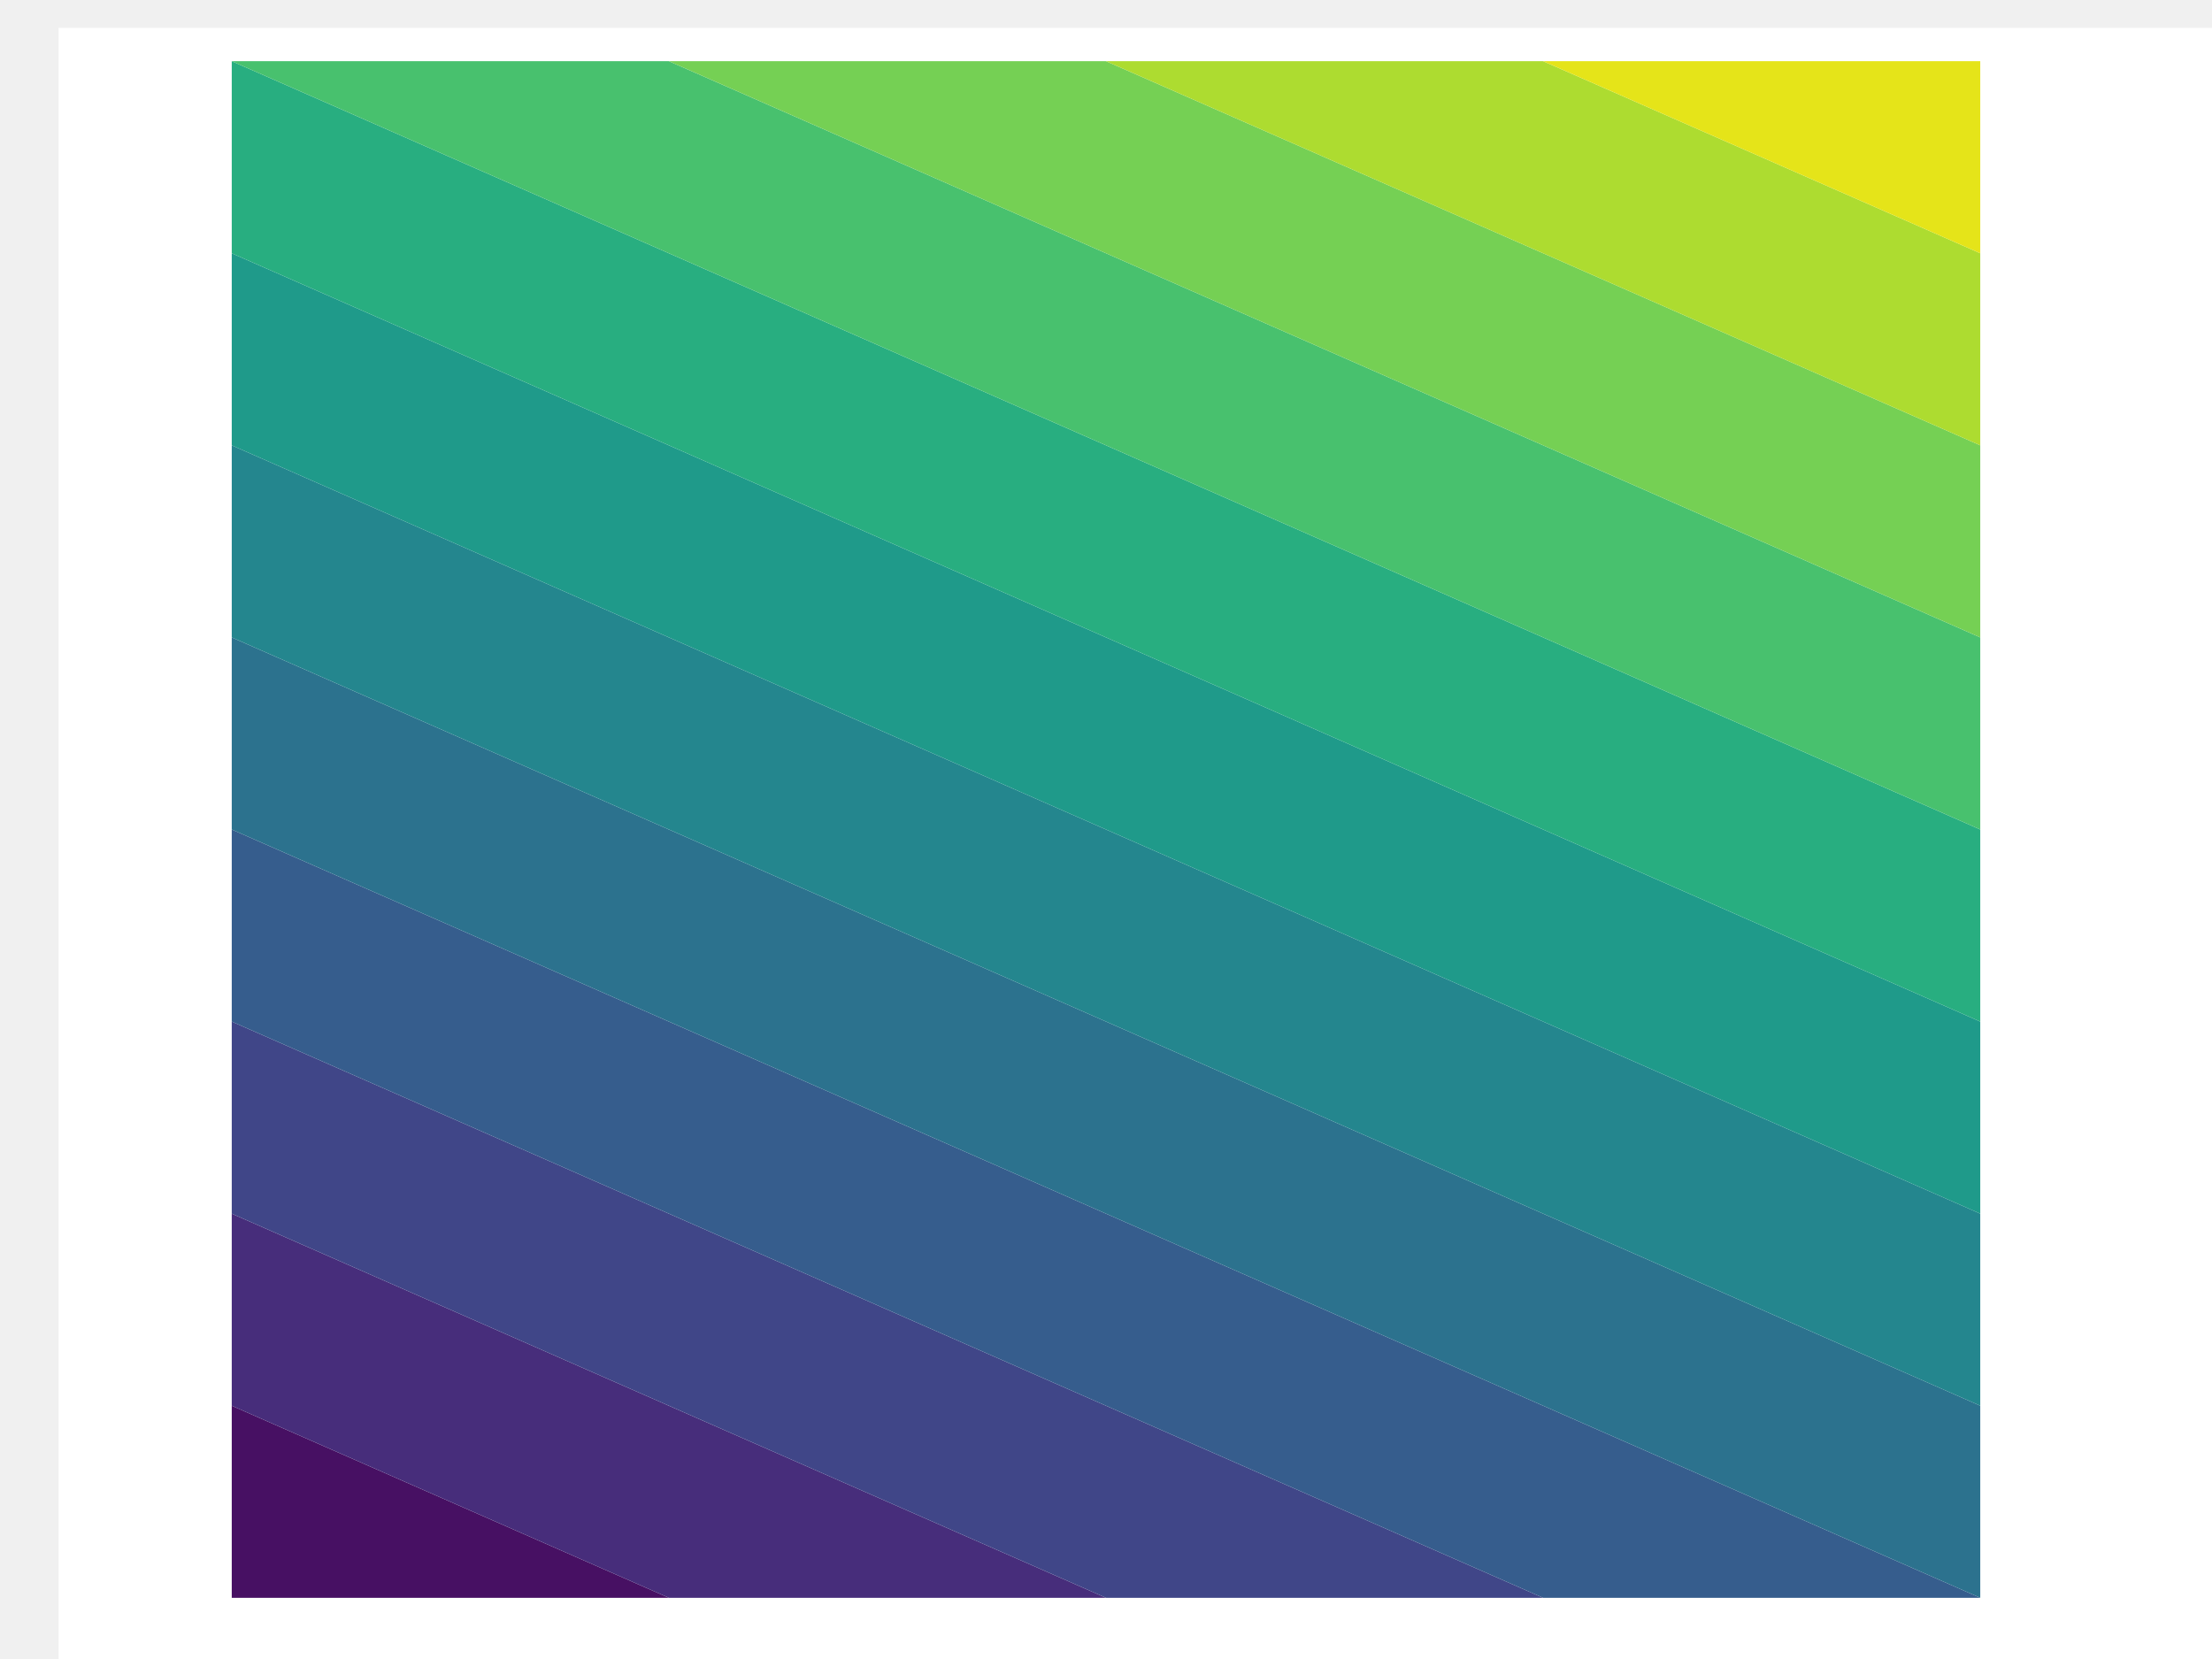
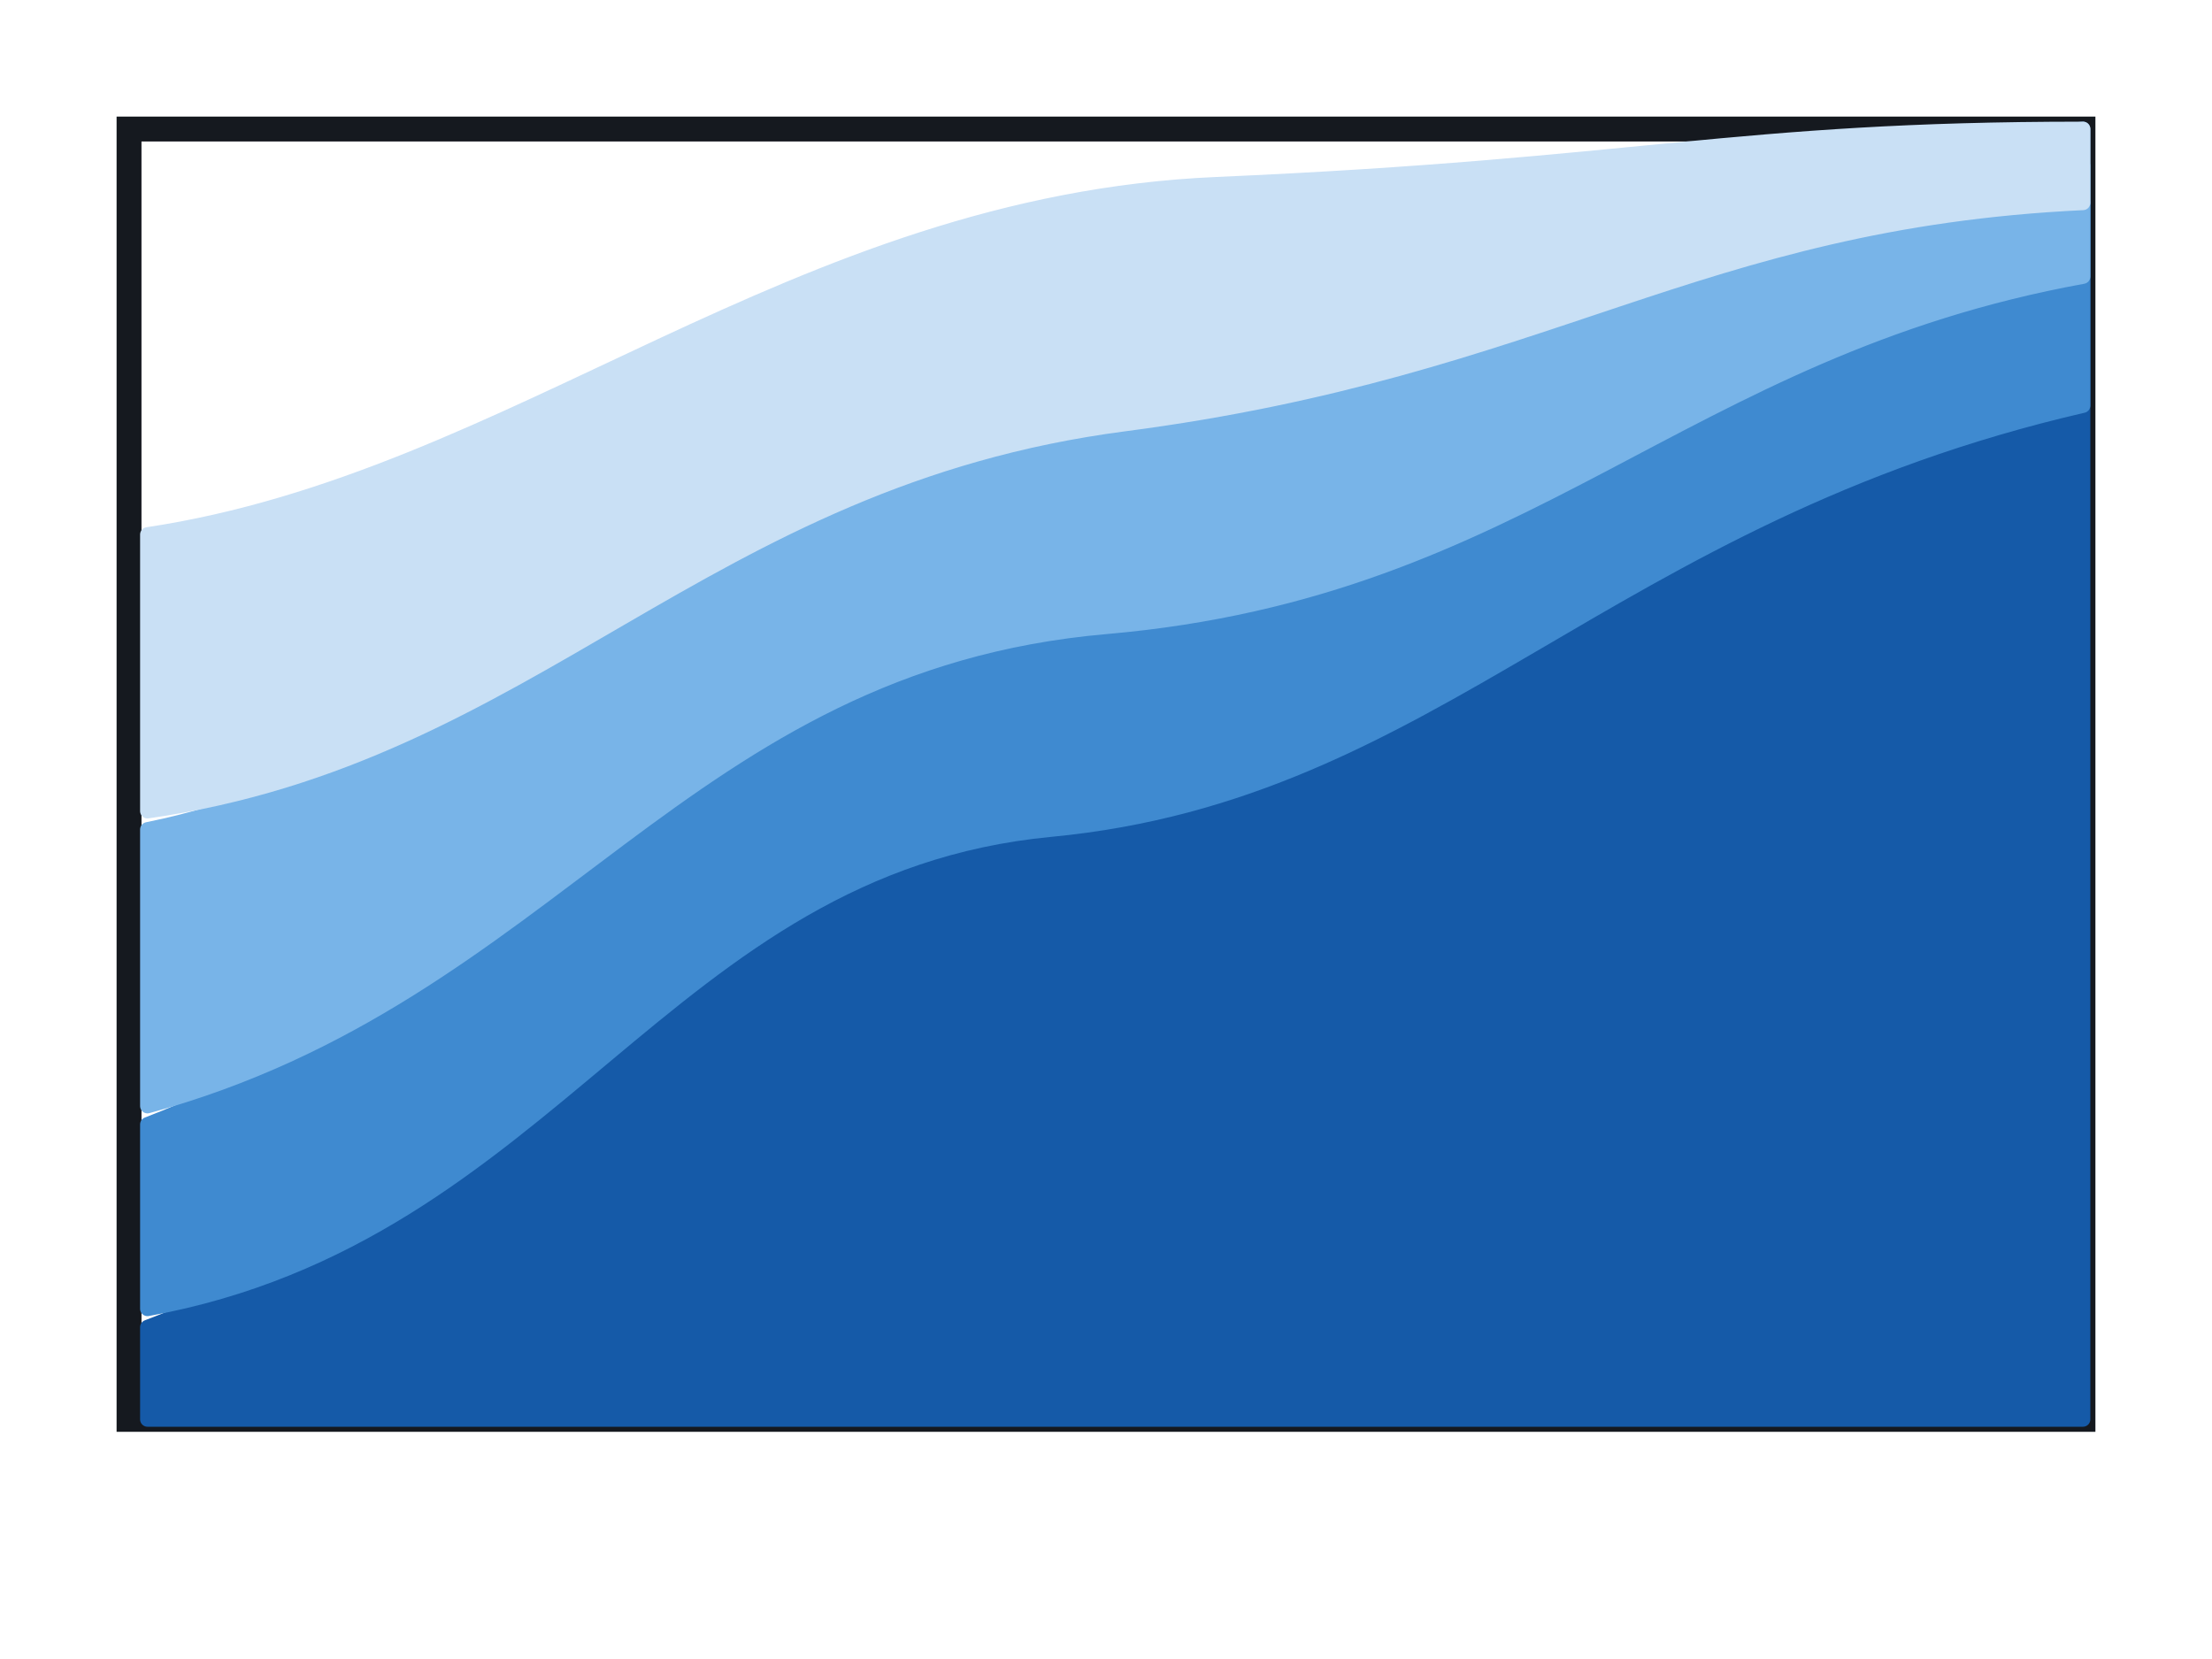
- <svg xmlns="http://www.w3.org/2000/svg" width="1024" height="768" viewBox="-11.673 -5.554 440.771 330.578" version="1.1" preserveAspectRatio="xMidYMid meet">
-   <defs>
-     <style type="text/css">*{stroke-linejoin: round; stroke-linecap: butt}</style>
-   </defs>
-   <g id="figure_1">
-     <g id="patch_1">
-       <path d="M 0 345.6  L 460.8 345.6  L 460.8 0  L 0 0  z " style="fill: #ffffff" />
-     </g>
-     <g id="axes_1">
-       <g id="QuadContourSet_1">
-         <path d="M 34.507 274.556  L 34.507 312.83  L 121.61 312.83  z " clip-path="url(#p9b27b066af)" style="fill: #471063" />
-         <path d="M 34.507 236.283  L 34.507 274.556  L 121.61 312.83  L 208.712 312.83  z " clip-path="url(#p9b27b066af)" style="fill: #472d7b" />
-         <path d="M 34.507 198.009  L 34.507 236.283  L 208.712 312.83  L 295.815 312.83  z " clip-path="url(#p9b27b066af)" style="fill: #404688" />
-         <path d="M 382.918 312.83  L 382.918 312.83  L 34.507 159.735  L 34.507 198.009  L 295.815 312.83  z " clip-path="url(#p9b27b066af)" style="fill: #365d8d" />
-         <path d="M 382.918 312.83  L 382.918 274.556  L 34.507 121.461  L 34.507 159.735  z " clip-path="url(#p9b27b066af)" style="fill: #2c728e" />
-         <path d="M 382.918 274.556  L 382.918 236.283  L 34.507 83.188  L 34.507 121.461  z " clip-path="url(#p9b27b066af)" style="fill: #24868e" />
-         <path d="M 382.918 236.283  L 382.918 198.009  L 34.507 44.914  L 34.507 83.188  z " clip-path="url(#p9b27b066af)" style="fill: #1f9a8a" />
-         <path d="M 382.918 198.009  L 382.918 159.735  L 34.507 6.64  L 34.507 6.64  L 34.507 44.914  z " clip-path="url(#p9b27b066af)" style="fill: #28ae80" />
-         <path d="M 382.918 159.735  L 382.918 121.461  L 121.61 6.64  L 34.507 6.64  z " clip-path="url(#p9b27b066af)" style="fill: #48c16e" />
-         <path d="M 382.918 121.461  L 382.918 83.188  L 208.712 6.64  L 121.61 6.64  z " clip-path="url(#p9b27b066af)" style="fill: #75d054" />
-         <path d="M 382.918 83.188  L 382.918 44.914  L 295.815 6.64  L 208.712 6.64  z " clip-path="url(#p9b27b066af)" style="fill: #addc30" />
-         <path d="M 382.918 44.914  L 382.918 6.64  L 295.815 6.64  z " clip-path="url(#p9b27b066af)" style="fill: #e5e419" />
-       </g>
-     </g>
-   </g>
-   <defs>
-     <clipPath id="p9b27b066af">
-       <rect x="34.507" y="6.64" width="348.411" height="306.19" />
-     </clipPath>
-     <clipPath id="p493e20e712">
-       <rect x="407.289" y="6.64" width="15.309" height="306.19" />
-     </clipPath>
-   </defs>
+ <svg xmlns="http://www.w3.org/2000/svg" width="1024" height="768" viewBox="0 0 120 90" preserveAspectRatio="xMidYMid meet">
+   <rect x="0" y="0" width="120" height="90" fill="#ffffff" />
+   <rect x="7" y="7" width="106" height="70" fill="#ffffff" stroke="#15191f" stroke-width="1.35" />
+   <path d="M 8 72 C 32 63, 36 37, 60 35 S 88 18, 113 11 L 113 77 L 8 77 Z" fill="#155aa8" stroke="#155aa8" stroke-width="0.8" stroke-linecap="round" stroke-linejoin="round" />
+   <path d="M 8 61 C 29 53, 40 31, 62 28 S 88 14, 113 9 L 113 22 C 87 28, 78 43, 57 45 S 30 67, 8 71 Z" fill="#3f8ad0" stroke="#3f8ad0" stroke-width="0.8" stroke-linecap="round" stroke-linejoin="round" />
+   <path d="M 8 45 C 28 41, 40 21, 62 19 S 90 9, 113 7 L 113 15 C 91 19, 83 32, 60 34 S 30 54, 8 60 Z" fill="#78b4e8" stroke="#78b4e8" stroke-width="0.8" stroke-linecap="round" stroke-linejoin="round" />
+   <path d="M 8 29 C 28 26, 43 11, 66 10 S 94 7, 113 7 L 113 11 C 92 12, 84 20, 61 23 S 29 41, 8 44 Z" fill="#c9e0f5" stroke="#c9e0f5" stroke-width="0.8" stroke-linecap="round" stroke-linejoin="round" />
</svg>
